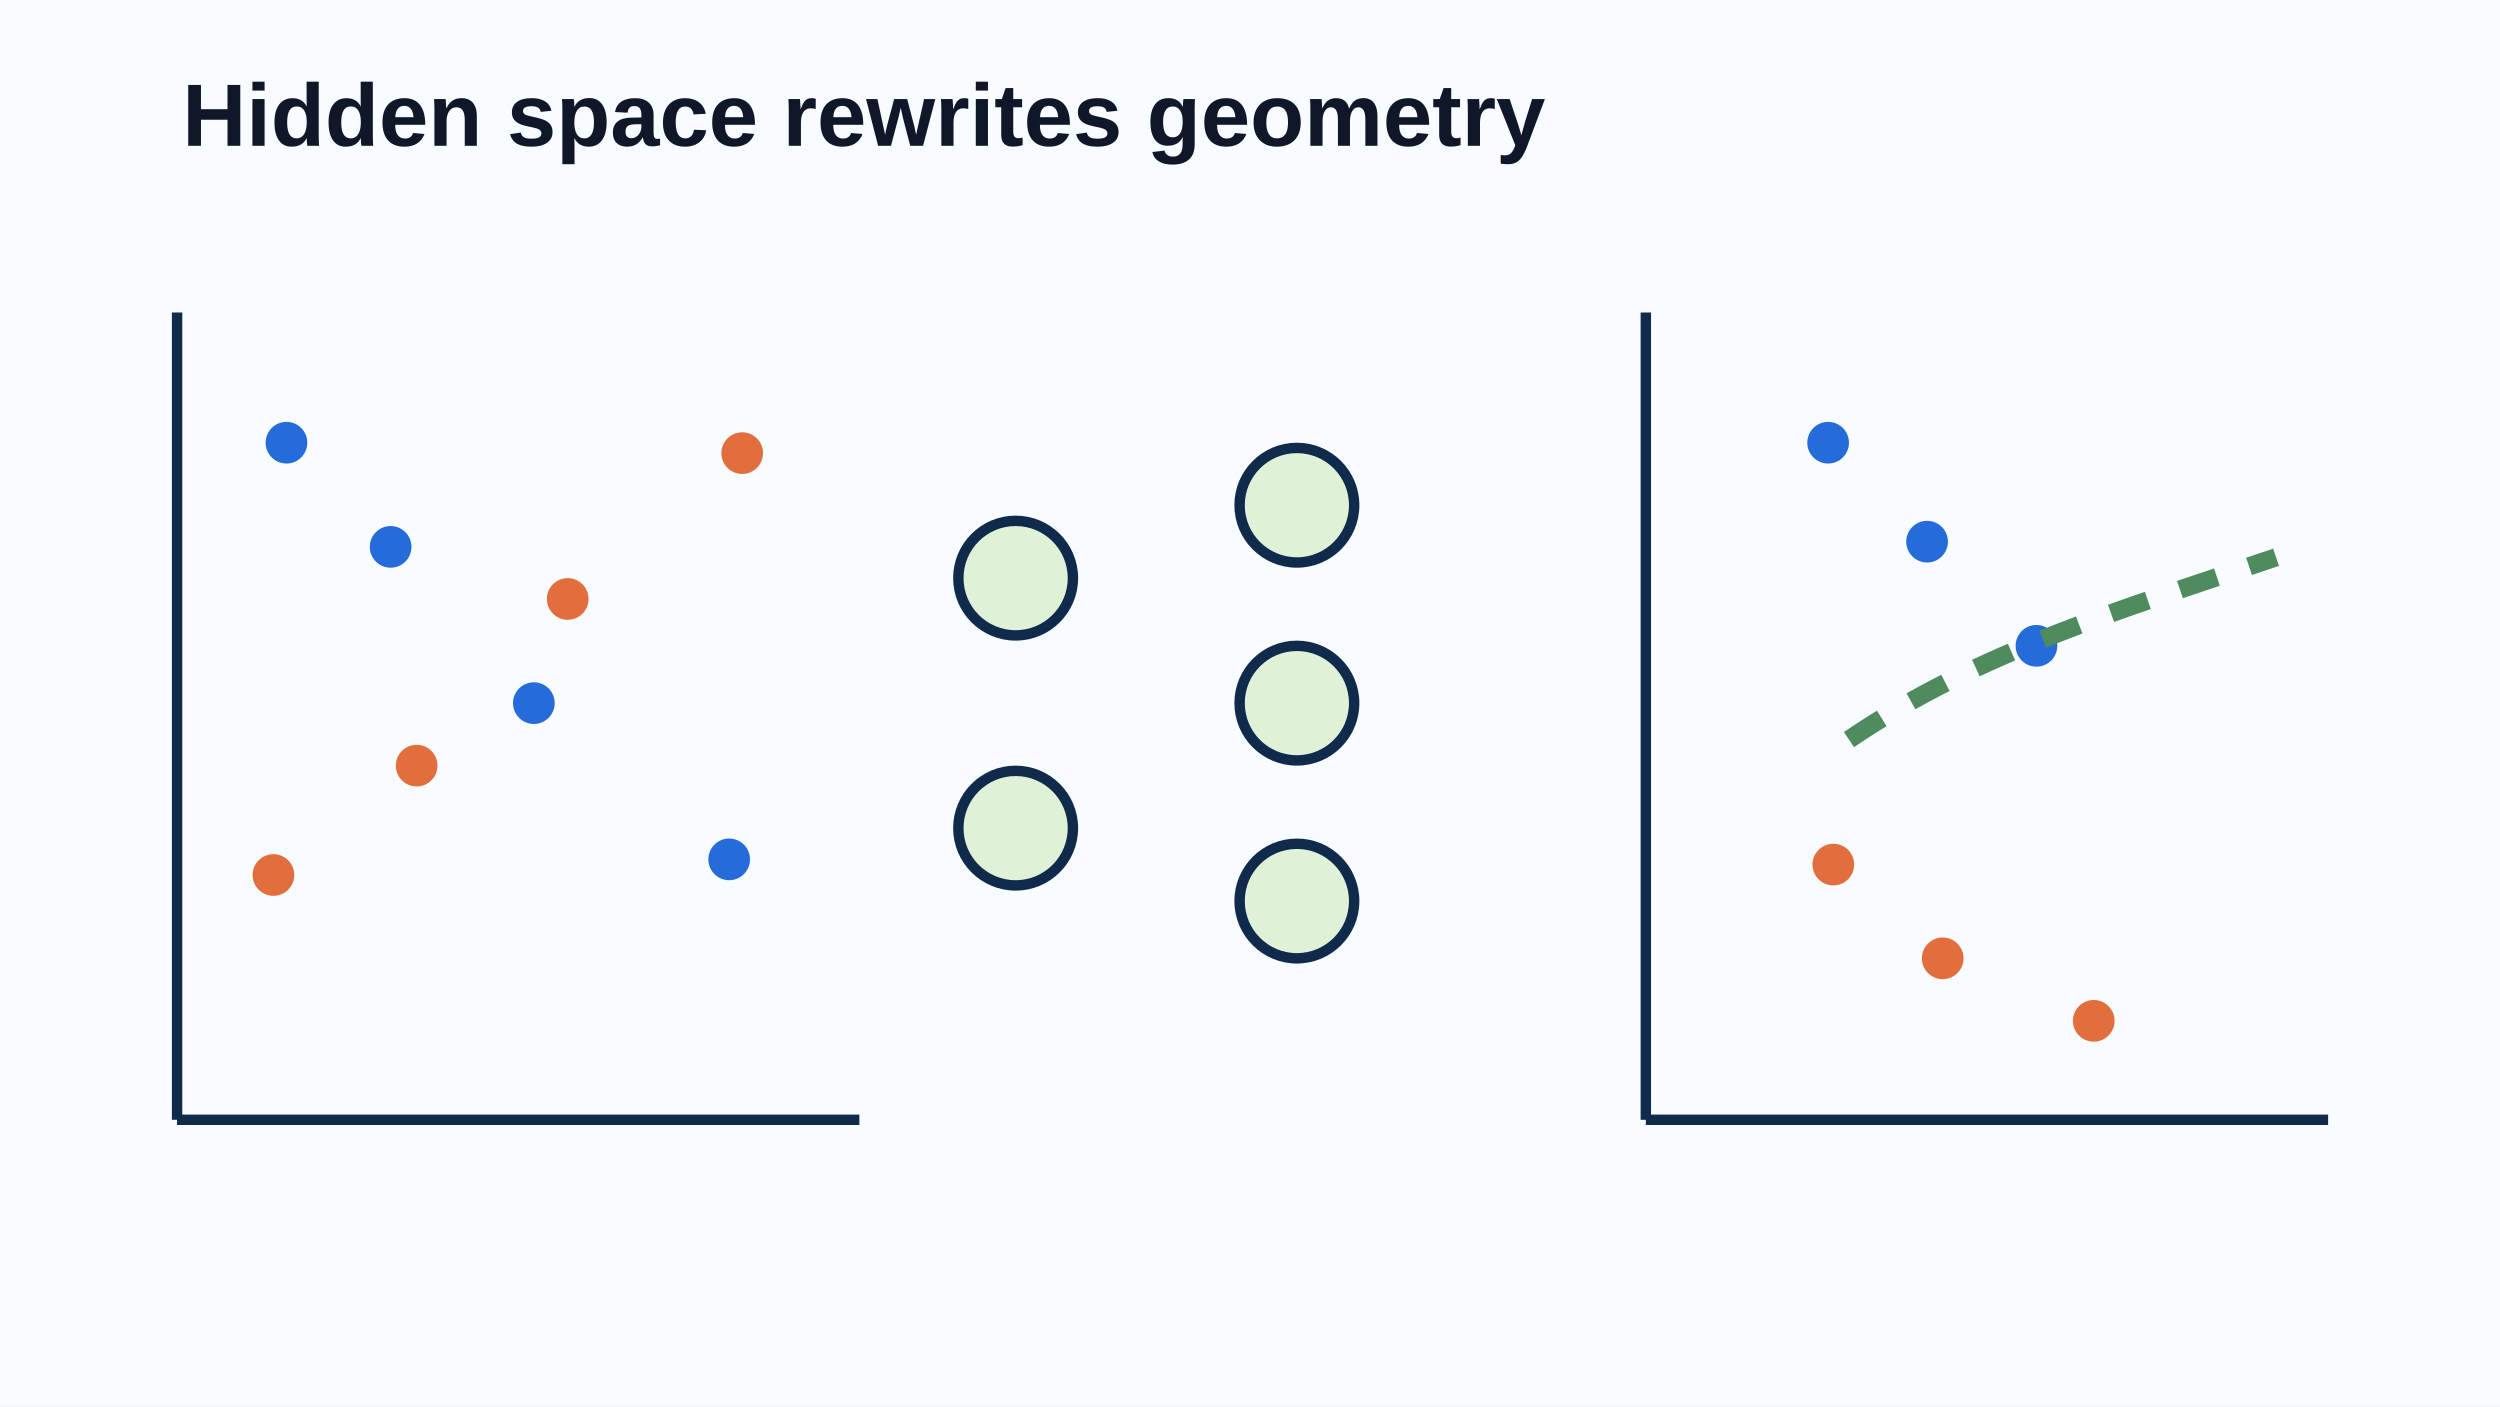
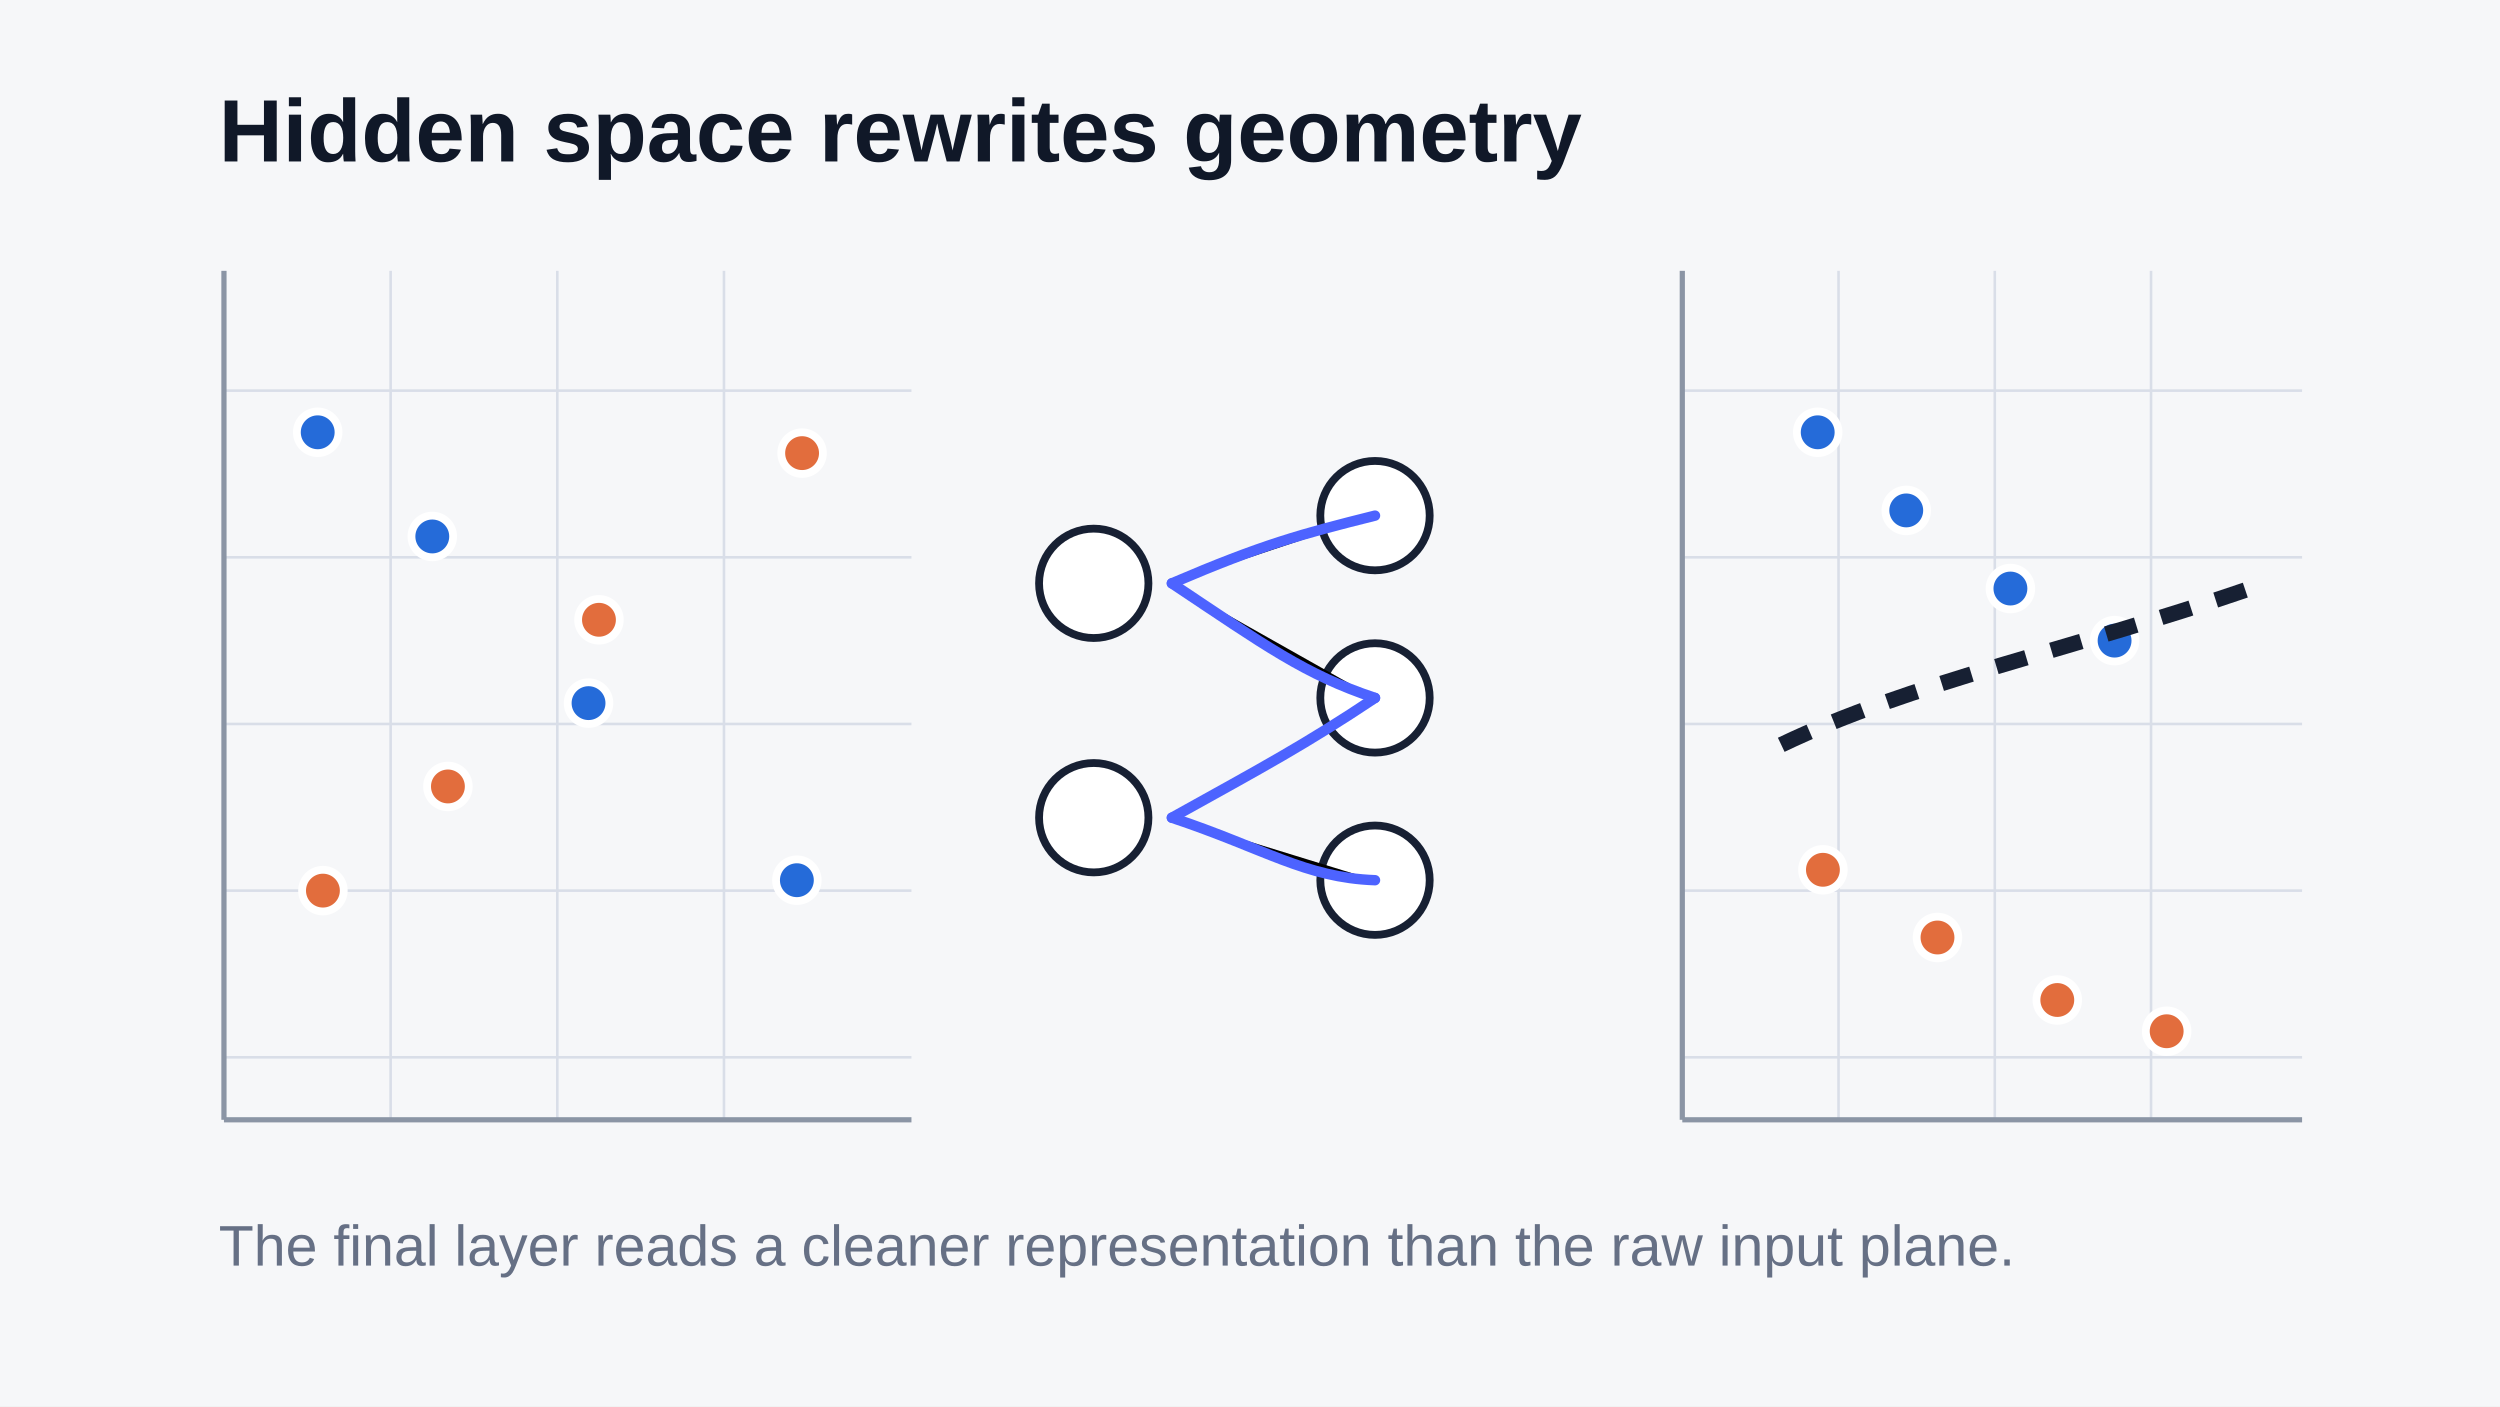
<svg xmlns="http://www.w3.org/2000/svg" viewBox="0 0 960 540" role="img" aria-label="Hidden representation rewrite poster">
-   <rect width="960" height="540" fill="#f8fbff" />
-   <g fill="none" stroke="#102a4c" stroke-width="4">
-     <path d="M68 430V120M68 430H330M632 430V120M632 430H894" />
+   <rect width="960" height="540" fill="#f6f7f9" />
+   <g stroke="#d9dee8" stroke-width="1">
+     <path d="M86 150H350M86 214H350M86 278H350M86 342H350M86 406H350" />
+     <path d="M150 104V430M214 104V430M278 104V430M646 150H884M646 214H884M646 278H884M646 342H884M646 406H884" />
+     <path d="M706 104V430M766 104V430M826 104V430" />
  </g>
-   <g>
-     <circle cx="110" cy="170" r="8" fill="#256bd9" />
-     <circle cx="150" cy="210" r="8" fill="#256bd9" />
-     <circle cx="205" cy="270" r="8" fill="#256bd9" />
-     <circle cx="280" cy="330" r="8" fill="#256bd9" />
-     <circle cx="105" cy="336" r="8" fill="#e26d3d" />
-     <circle cx="160" cy="294" r="8" fill="#e26d3d" />
-     <circle cx="218" cy="230" r="8" fill="#e26d3d" />
-     <circle cx="285" cy="174" r="8" fill="#e26d3d" />
-     <circle cx="702" cy="170" r="8" fill="#256bd9" />
-     <circle cx="740" cy="208" r="8" fill="#256bd9" />
-     <circle cx="782" cy="248" r="8" fill="#256bd9" />
-     <circle cx="704" cy="332" r="8" fill="#e26d3d" />
-     <circle cx="746" cy="368" r="8" fill="#e26d3d" />
-     <circle cx="804" cy="392" r="8" fill="#e26d3d" />
+   <path d="M86 430H350M86 104V430M646 430H884M646 104V430" stroke="#8b95a5" stroke-width="2" />
+   <g fill="#256bd9" stroke="#fff" stroke-width="3">
+     <circle cx="122" cy="166" r="8" />
+     <circle cx="166" cy="206" r="8" />
+     <circle cx="226" cy="270" r="8" />
+     <circle cx="306" cy="338" r="8" />
+     <circle cx="698" cy="166" r="8" />
+     <circle cx="732" cy="196" r="8" />
+     <circle cx="772" cy="226" r="8" />
+     <circle cx="812" cy="246" r="8" />
  </g>
-   <path d="M710 284C760 250 815 234 874 214" stroke="#4f8b5c" stroke-width="7" stroke-dasharray="15 13" fill="none" />
-   <g stroke="#102a4c" stroke-width="4" fill="#dff2d7" transform="translate(470 270)">
-     <circle cx="-80" cy="-48" r="22" />
-     <circle cx="-80" cy="48" r="22" />
-     <circle cx="28" cy="-76" r="22" />
-     <circle cx="28" cy="0" r="22" />
-     <circle cx="28" cy="76" r="22" />
+   <g fill="#e26d3d" stroke="#fff" stroke-width="3">
+     <circle cx="124" cy="342" r="8" />
+     <circle cx="172" cy="302" r="8" />
+     <circle cx="230" cy="238" r="8" />
+     <circle cx="308" cy="174" r="8" />
+     <circle cx="700" cy="334" r="8" />
+     <circle cx="744" cy="360" r="8" />
+     <circle cx="790" cy="384" r="8" />
+     <circle cx="832" cy="396" r="8" />
  </g>
-   <text x="70" y="56" fill="#0f1728" font-family="Arial, sans-serif" font-size="34" font-weight="700">Hidden space rewrites geometry</text>
+   <path d="M684 286C734 262 794 250 864 226" stroke="#172033" stroke-width="6" stroke-dasharray="12 10" fill="none" />
+   <g transform="translate(420 180)" fill="#fff" stroke="#172033" stroke-width="3">
+     <circle cx="0" cy="44" r="21" />
+     <circle cx="0" cy="134" r="21" />
+     <circle cx="108" cy="18" r="21" />
+     <circle cx="108" cy="88" r="21" />
+     <circle cx="108" cy="158" r="21" />
+   </g>
+   <g stroke="#4d63ff" stroke-width="4" stroke-linecap="round">
+     <path d="M450 224C485 209 500 205 528 198" />
+     <path d="M450 224C486 248 501 259 528 268" />
+     <path d="M450 314C486 294 501 286 528 268" />
+     <path d="M450 314C486 326 501 337 528 338" />
+   </g>
+   <text x="84" y="62" fill="#101828" font-family="Arial, sans-serif" font-size="34" font-weight="700">Hidden space rewrites geometry</text>
+   <text x="84" y="486" fill="#667085" font-family="Arial, sans-serif" font-size="22">The final layer reads a cleaner representation than the raw input plane.</text>
</svg>
